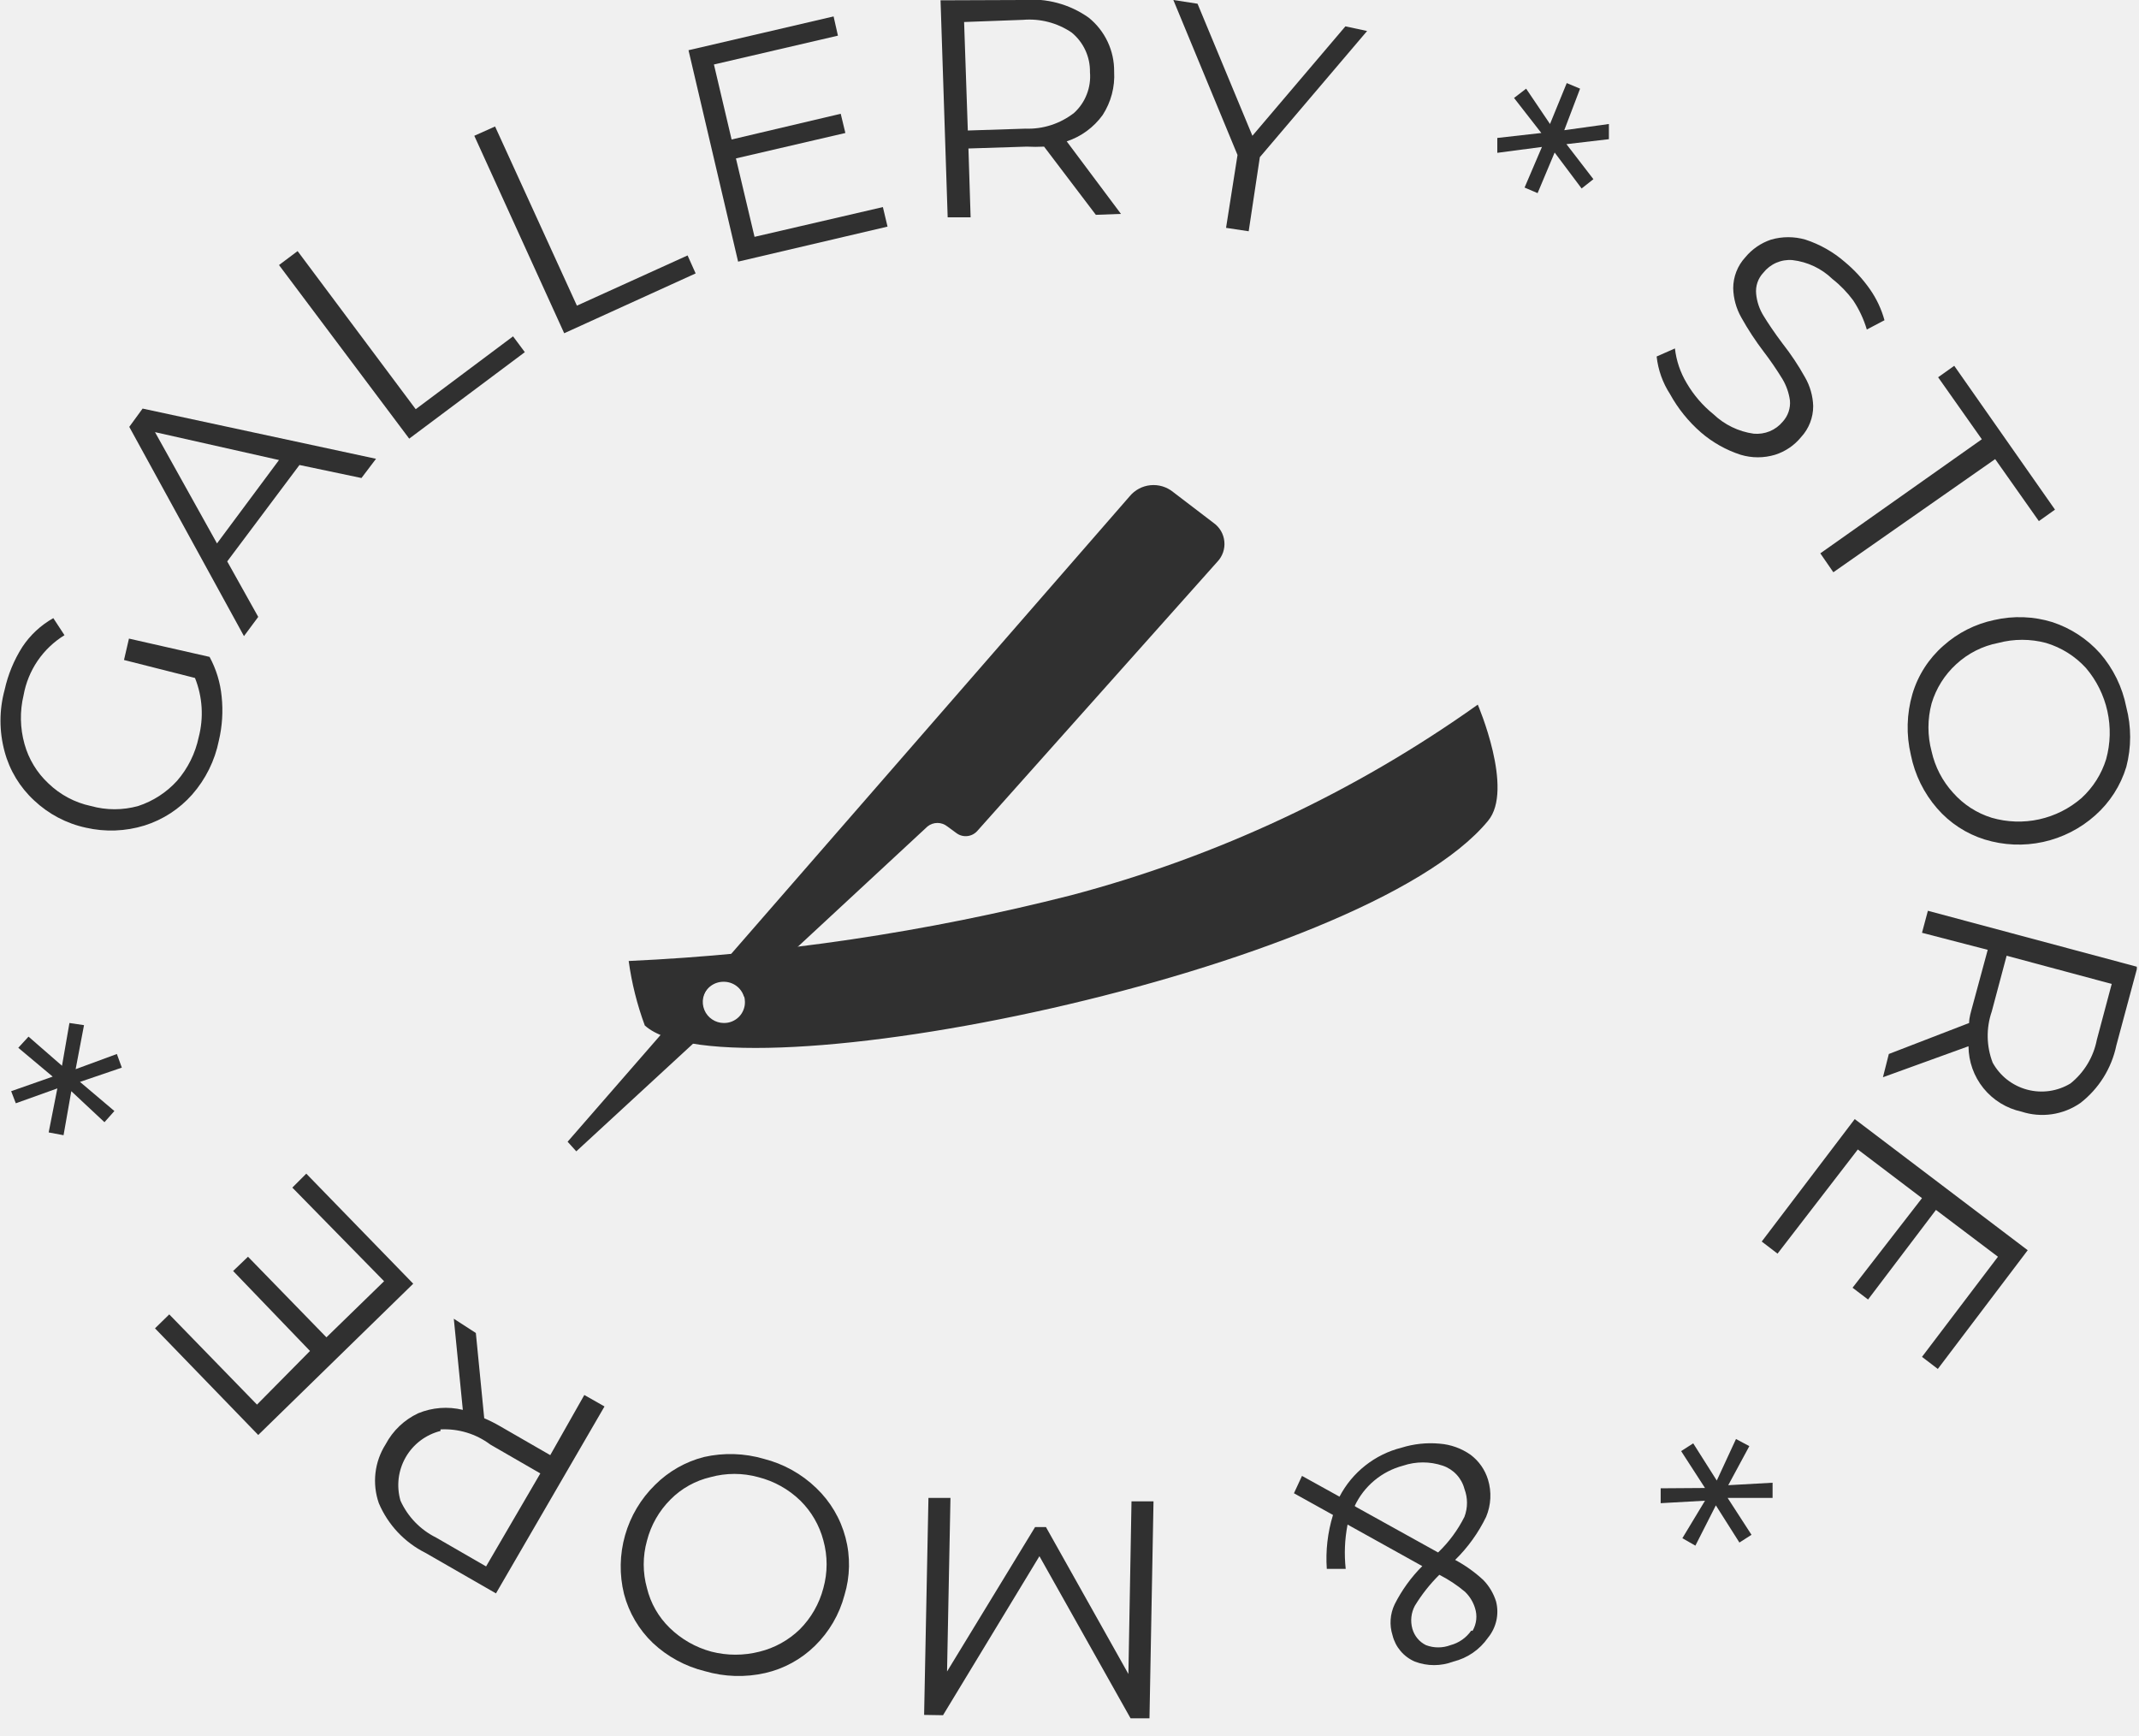
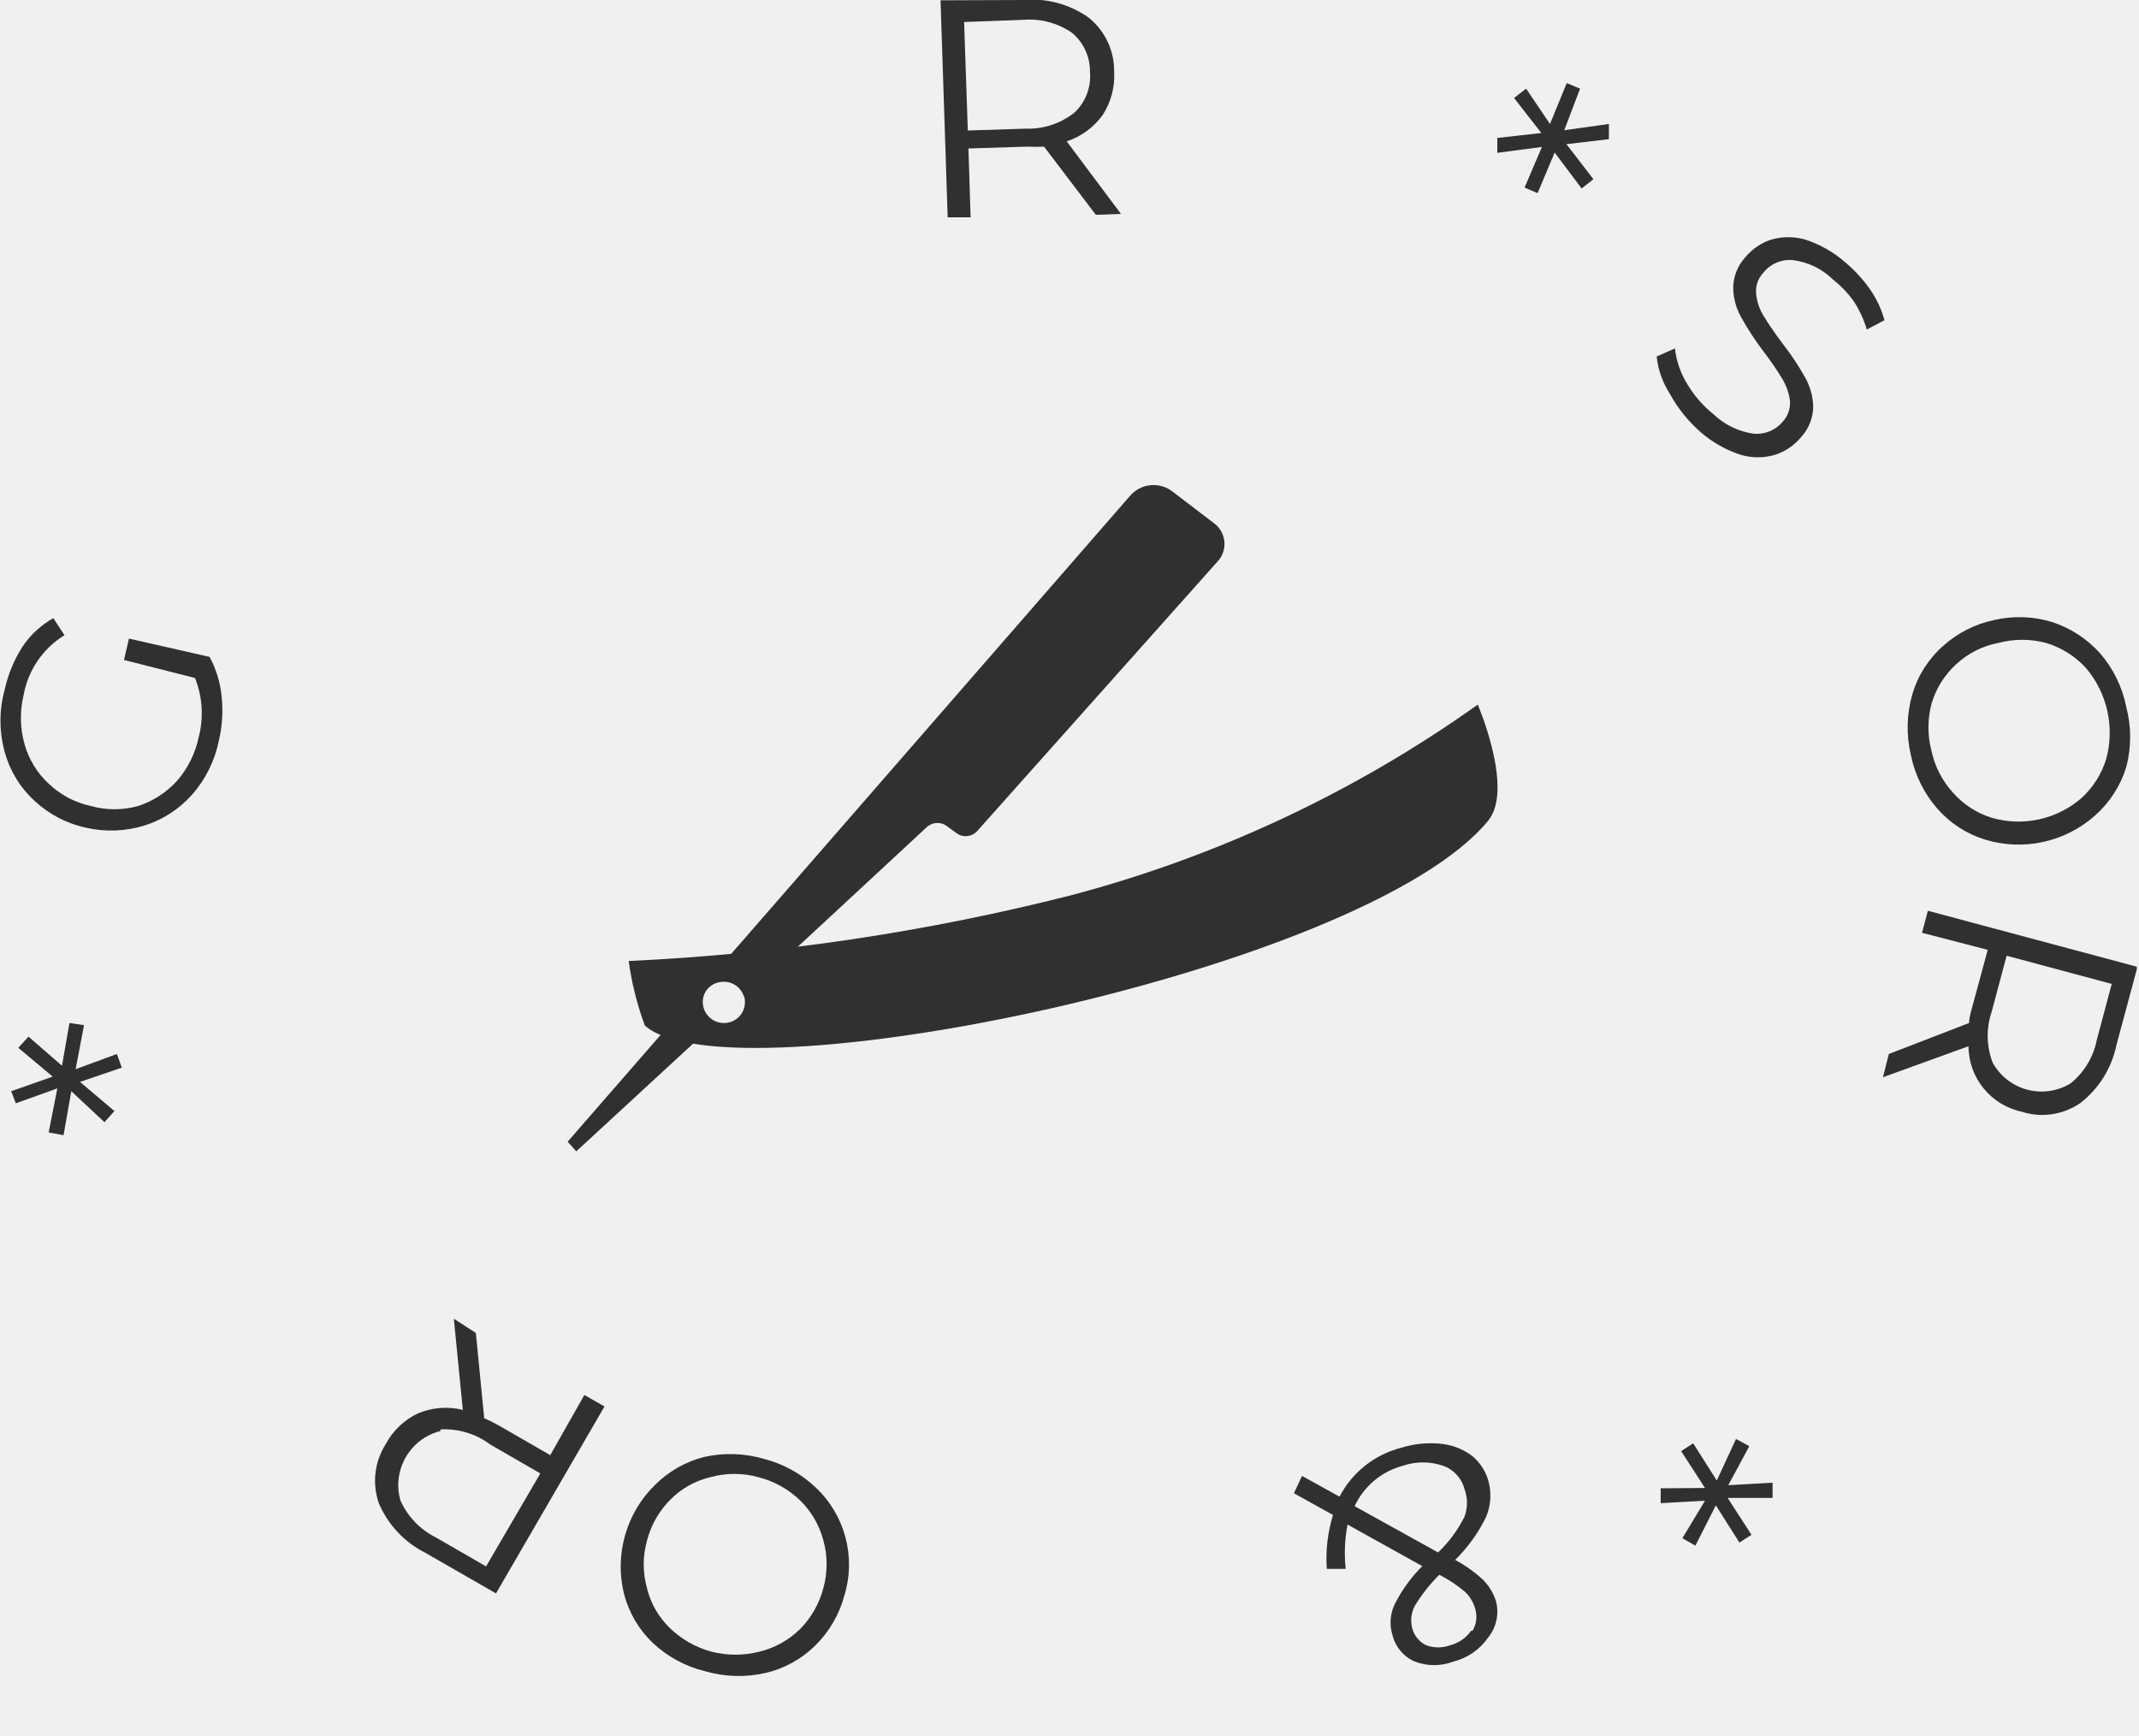
- <svg xmlns="http://www.w3.org/2000/svg" width="69" height="56" viewBox="0 0 69 56" fill="none">
-   <g clip-path="url(#clip0_1374_36)">
-     <path d="M39.15 16.87L37.84 15.87C37.635 15.704 37.373 15.626 37.111 15.652C36.849 15.678 36.607 15.807 36.44 16.01L18.31 36.83L18.59 37.14L23.08 33C22.93 32.94 22.806 32.829 22.73 32.687C22.653 32.545 22.629 32.381 22.661 32.223C22.693 32.065 22.779 31.923 22.905 31.822C23.031 31.721 23.188 31.667 23.35 31.67C23.495 31.67 23.637 31.717 23.754 31.803C23.871 31.889 23.957 32.011 24 32.15L29.92 26.66C30.01 26.587 30.123 26.547 30.24 26.547C30.356 26.547 30.469 26.587 30.56 26.66L30.86 26.88C30.961 26.953 31.086 26.985 31.21 26.97C31.334 26.955 31.448 26.895 31.53 26.8L39.27 18.12C39.352 18.034 39.415 17.931 39.454 17.818C39.492 17.706 39.507 17.586 39.495 17.468C39.484 17.349 39.447 17.234 39.388 17.131C39.328 17.028 39.247 16.939 39.15 16.87Z" fill="#303030" />
-     <path d="M47.67 22.73C43.703 25.553 39.258 27.636 34.55 28.88C29.878 30.068 25.096 30.779 20.28 31C20.377 31.71 20.552 32.408 20.8 33.08C23.52 35.54 44 31.34 48 26.48C48.85 25.47 47.67 22.73 47.67 22.73ZM23.35 33C23.216 33 23.084 32.96 22.973 32.885C22.861 32.811 22.773 32.705 22.722 32.58C22.671 32.456 22.657 32.319 22.683 32.187C22.71 32.055 22.774 31.934 22.869 31.839C22.965 31.744 23.086 31.679 23.218 31.653C23.349 31.627 23.486 31.64 23.61 31.692C23.735 31.743 23.841 31.83 23.916 31.942C23.99 32.054 24.03 32.185 24.03 32.32C24.032 32.41 24.015 32.499 23.981 32.582C23.948 32.665 23.898 32.74 23.834 32.804C23.771 32.867 23.695 32.917 23.612 32.951C23.529 32.985 23.44 33.001 23.35 33Z" fill="#303030" />
-     <path d="M4 21.29L4.16 20.6L6.76 21.19C6.975 21.586 7.107 22.021 7.15 22.47C7.2 22.945 7.17 23.425 7.06 23.89C6.931 24.535 6.634 25.135 6.2 25.63C5.787 26.097 5.255 26.443 4.66 26.63C4.047 26.819 3.396 26.843 2.77 26.7C2.144 26.565 1.566 26.26 1.1 25.82C0.642 25.397 0.312 24.853 0.15 24.25C-0.029 23.595 -0.029 22.904 0.15 22.25C0.258 21.76 0.451 21.293 0.72 20.87C0.975 20.485 1.318 20.166 1.72 19.94L2.08 20.49C1.736 20.702 1.44 20.984 1.212 21.318C0.985 21.653 0.831 22.032 0.76 22.43C0.636 22.947 0.647 23.488 0.79 24C0.925 24.486 1.191 24.926 1.56 25.27C1.94 25.637 2.414 25.89 2.93 26C3.431 26.14 3.96 26.14 4.46 26C4.94 25.842 5.37 25.563 5.71 25.19C6.06 24.787 6.301 24.302 6.41 23.78C6.575 23.147 6.533 22.478 6.29 21.87L4 21.29Z" fill="#303030" />
-     <path d="M9.66 15L7.33 18.11L8.33 19.9L7.87 20.52L4.17 13.77L4.6 13.18L12.13 14.8L11.66 15.42L9.66 15ZM9 14.84L5 13.94L7 17.53L9 14.84Z" fill="#303030" />
-     <path d="M9 8.55L9.6 8.1L13.41 13.2L16.55 10.85L16.93 11.36L13.2 14.15L9 8.55Z" fill="#303030" />
-     <path d="M15.3 4.38L15.97 4.08L18.61 9.86L22.18 8.24L22.44 8.82L18.2 10.75L15.3 4.38Z" fill="#303030" />
-     <path d="M28.48 6.68L28.63 7.31L23.81 8.44L22.21 1.62L26.89 0.53L27.03 1.15L23.03 2.08L23.6 4.5L27.12 3.67L27.27 4.29L23.74 5.11L24.34 7.64L28.48 6.68Z" fill="#303030" />
-     <path d="M35.35 6.93L33.68 4.73C33.493 4.74 33.306 4.74 33.12 4.73L31.24 4.79L31.31 7.01H30.57L30.34 0.01L33 -3.1339e-05C33.752 -0.069 34.504 0.133 35.12 0.57C35.379 0.779 35.588 1.044 35.73 1.346C35.872 1.647 35.944 1.977 35.94 2.31C35.969 2.804 35.839 3.295 35.57 3.71C35.282 4.109 34.877 4.406 34.41 4.56L36.16 6.9L35.35 6.93ZM34.65 3.64C34.83 3.475 34.969 3.272 35.057 3.044C35.146 2.817 35.181 2.573 35.16 2.33C35.165 2.086 35.115 1.844 35.012 1.622C34.91 1.4 34.759 1.205 34.57 1.05C34.109 0.737 33.555 0.593 33 0.64L31.1 0.71L31.22 4.21L33.08 4.15C33.647 4.171 34.203 3.99 34.65 3.64Z" fill="#303030" />
-     <path d="M40.64 5.07L40.28 7.46L39.55 7.35L39.92 5L37.85 0L38.63 0.12L40.4 4.38L43.4 0.85L44.1 1L40.64 5.07Z" fill="#303030" />
-     <path d="M50.53 4.65L51.4 5.78L51.02 6.08L50.15 4.92L49.6 6.23L49.18 6.05L49.74 4.74L48.3 4.93V4.45L49.72 4.29L48.84 3.16L49.23 2.86L50 4L50.54 2.68L50.97 2.86L50.46 4.2L51.9 4V4.49L50.53 4.65Z" fill="#303030" />
-     <path d="M53.87 12.71C53.634 12.346 53.487 11.931 53.44 11.5L54.03 11.24C54.075 11.636 54.204 12.018 54.41 12.36C54.634 12.743 54.925 13.082 55.27 13.36C55.627 13.701 56.082 13.922 56.57 13.99C56.747 14.006 56.925 13.979 57.089 13.912C57.252 13.844 57.397 13.737 57.51 13.6C57.593 13.508 57.657 13.401 57.696 13.284C57.736 13.167 57.751 13.043 57.74 12.92C57.707 12.676 57.626 12.442 57.5 12.23C57.312 11.923 57.109 11.626 56.89 11.34C56.624 10.991 56.384 10.624 56.17 10.24C56.008 9.953 55.918 9.63 55.91 9.3C55.91 8.929 56.049 8.572 56.3 8.3C56.518 8.036 56.806 7.839 57.13 7.73C57.493 7.625 57.878 7.625 58.24 7.73C58.708 7.883 59.139 8.128 59.51 8.45C59.818 8.706 60.091 9.002 60.32 9.33C60.533 9.634 60.692 9.972 60.79 10.33L60.22 10.63C60.121 10.297 59.973 9.98 59.78 9.69C59.589 9.431 59.364 9.199 59.11 9C58.759 8.66 58.306 8.446 57.82 8.39C57.642 8.375 57.463 8.405 57.299 8.476C57.135 8.548 56.991 8.659 56.88 8.8C56.795 8.89 56.731 8.998 56.691 9.115C56.651 9.232 56.638 9.357 56.65 9.48C56.674 9.732 56.756 9.975 56.89 10.19C57.03 10.42 57.23 10.72 57.5 11.08C57.768 11.421 58.009 11.782 58.22 12.16C58.387 12.446 58.48 12.769 58.49 13.1C58.491 13.471 58.352 13.828 58.1 14.1C57.882 14.367 57.59 14.566 57.26 14.67C56.898 14.779 56.512 14.779 56.15 14.67C55.68 14.518 55.245 14.273 54.87 13.95C54.467 13.599 54.128 13.179 53.87 12.71Z" fill="#303030" />
-     <path d="M63.93 14.17L62.52 12.17L63.04 11.8L66.29 16.44L65.77 16.81L64.36 14.81L59.14 18.46L58.72 17.85L63.93 14.17Z" fill="#303030" />
-     <path d="M61.69 22.39C61.869 21.786 62.216 21.244 62.69 20.83C63.154 20.414 63.72 20.128 64.33 20C64.952 19.857 65.601 19.881 66.21 20.07C66.799 20.265 67.326 20.609 67.74 21.07C68.171 21.566 68.464 22.166 68.59 22.81C68.756 23.443 68.756 24.107 68.59 24.74C68.407 25.342 68.061 25.882 67.59 26.3C67.113 26.727 66.534 27.023 65.908 27.16C65.282 27.297 64.632 27.269 64.02 27.08C63.427 26.895 62.898 26.549 62.49 26.08C62.061 25.587 61.768 24.991 61.64 24.35C61.487 23.703 61.505 23.028 61.69 22.39ZM63 25.57C63.334 25.95 63.767 26.231 64.25 26.38C64.749 26.524 65.275 26.542 65.782 26.43C66.288 26.318 66.759 26.081 67.15 25.74C67.519 25.4 67.792 24.969 67.94 24.49C68.08 23.984 68.093 23.452 67.98 22.939C67.867 22.427 67.63 21.95 67.29 21.55C66.942 21.168 66.496 20.888 66 20.74C65.496 20.606 64.965 20.606 64.46 20.74C63.951 20.838 63.48 21.077 63.1 21.43C62.728 21.771 62.455 22.206 62.31 22.69C62.174 23.198 62.174 23.732 62.31 24.24C62.42 24.736 62.658 25.195 63 25.57Z" fill="#303030" />
-     <path d="M60.93 34L63.52 33C63.52 32.82 63.58 32.64 63.63 32.45L64.12 30.64L62 30.09L62.19 29.38L68.95 31.19L68.27 33.72C68.117 34.458 67.706 35.118 67.11 35.58C66.837 35.77 66.523 35.894 66.193 35.943C65.864 35.991 65.527 35.963 65.21 35.86C64.728 35.755 64.295 35.489 63.984 35.106C63.673 34.722 63.503 34.244 63.5 33.75L60.74 34.75L60.93 34ZM64.28 34.28C64.397 34.492 64.556 34.679 64.747 34.829C64.939 34.978 65.158 35.088 65.392 35.15C65.627 35.213 65.871 35.227 66.112 35.193C66.352 35.158 66.583 35.076 66.79 34.95C67.232 34.596 67.533 34.096 67.64 33.54L68.12 31.74L64.73 30.83L64.25 32.63C64.066 33.166 64.076 33.751 64.28 34.28Z" fill="#303030" />
-     <path d="M57.34 40.44L56.83 40.05L59.83 36.1L65.41 40.33L62.51 44.16L62 43.77L64.45 40.54L62.45 39.03L60.26 41.92L59.76 41.54L62 38.65L59.93 37.08L57.34 40.44Z" fill="#303030" />
-     <path d="M55 48.41L53.57 48.49V48.01L55 48L54.23 46.81L54.62 46.56L55.38 47.76L56 46.42L56.43 46.65L55.75 47.91L57.18 47.83V48.32H55.73L56.5 49.51L56.11 49.76L55.35 48.56L54.69 49.86L54.27 49.62L55 48.41Z" fill="#303030" />
-     <path d="M42 47.61L43.21 48.28C43.413 47.89 43.696 47.548 44.041 47.276C44.386 47.003 44.784 46.807 45.21 46.7C45.608 46.576 46.026 46.532 46.44 46.57C46.8 46.598 47.145 46.722 47.44 46.93C47.707 47.131 47.903 47.411 48 47.73C48.121 48.125 48.099 48.549 47.94 48.93C47.689 49.447 47.351 49.918 46.94 50.32C47.27 50.497 47.576 50.716 47.85 50.97C48.039 51.165 48.179 51.401 48.26 51.66C48.312 51.862 48.315 52.073 48.27 52.276C48.224 52.479 48.132 52.669 48 52.83C47.733 53.215 47.335 53.489 46.88 53.6C46.481 53.752 46.039 53.752 45.64 53.6C45.463 53.524 45.305 53.407 45.18 53.26C45.055 53.112 44.966 52.938 44.92 52.75C44.815 52.42 44.84 52.062 44.99 51.75C45.22 51.295 45.52 50.88 45.88 50.52L43.47 49.18C43.378 49.651 43.358 50.133 43.41 50.61H42.8C42.759 50.023 42.827 49.433 43 48.87L41.74 48.17L42 47.61ZM43.74 48.61L46.39 50.08C46.737 49.748 47.025 49.359 47.24 48.93C47.35 48.64 47.35 48.32 47.24 48.03C47.195 47.857 47.107 47.697 46.985 47.567C46.863 47.436 46.71 47.337 46.54 47.28C46.125 47.14 45.675 47.14 45.26 47.28C44.921 47.37 44.605 47.532 44.336 47.757C44.066 47.981 43.849 48.263 43.7 48.58L43.74 48.61ZM47.5 52.61C47.566 52.499 47.606 52.376 47.62 52.249C47.634 52.121 47.62 51.992 47.58 51.87C47.519 51.673 47.409 51.494 47.26 51.35C47.006 51.135 46.727 50.951 46.43 50.8C46.127 51.1 45.862 51.436 45.64 51.8C45.519 52.027 45.491 52.292 45.56 52.54C45.592 52.654 45.648 52.761 45.723 52.852C45.799 52.944 45.894 53.018 46 53.07C46.255 53.166 46.536 53.166 46.79 53.07C47.062 52.998 47.3 52.831 47.46 52.6L47.5 52.61Z" fill="#303030" />
-     <path d="M29.81 55.32L29.95 48.32H30.66L30.55 53.92L33.39 49.26H33.74L36.4 54L36.5 48.43H37.21L37.08 55.43H36.47L33.53 50.2L30.42 55.33L29.81 55.32Z" fill="#303030" />
-     <path d="M26.33 48C26.787 48.436 27.114 48.99 27.275 49.601C27.436 50.212 27.424 50.856 27.24 51.46C27.076 52.079 26.747 52.642 26.29 53.09C25.845 53.527 25.288 53.832 24.68 53.97C24.039 54.115 23.371 54.094 22.74 53.91C22.111 53.756 21.532 53.443 21.06 53C20.61 52.57 20.288 52.023 20.13 51.42C19.976 50.797 19.988 50.145 20.163 49.527C20.338 48.91 20.672 48.349 21.13 47.9C21.567 47.464 22.112 47.153 22.71 47C23.348 46.856 24.012 46.876 24.64 47.06C25.276 47.221 25.858 47.545 26.33 48ZM22.92 47.65C22.431 47.764 21.984 48.013 21.63 48.37C21.262 48.737 20.999 49.196 20.87 49.7C20.73 50.2 20.73 50.73 20.87 51.23C20.988 51.717 21.241 52.161 21.6 52.51C21.977 52.878 22.441 53.143 22.95 53.28C23.459 53.41 23.991 53.41 24.5 53.28C24.989 53.16 25.438 52.911 25.8 52.56C26.166 52.192 26.429 51.733 26.56 51.23C26.7 50.726 26.7 50.194 26.56 49.69C26.432 49.205 26.177 48.763 25.82 48.41C25.442 48.041 24.972 47.779 24.46 47.65C23.956 47.511 23.424 47.511 22.92 47.65Z" fill="#303030" />
-     <path d="M15.35 43L15.62 45.75C15.791 45.823 15.958 45.907 16.119 46L17.75 46.94L18.849 45L19.5 45.37L15.999 51.4L13.72 50.09C13.046 49.752 12.514 49.184 12.22 48.49C12.111 48.177 12.074 47.844 12.112 47.515C12.15 47.186 12.262 46.87 12.44 46.59C12.672 46.152 13.04 45.801 13.489 45.59C13.946 45.401 14.45 45.363 14.93 45.48L14.639 42.54L15.35 43ZM14.21 46.16C13.975 46.219 13.754 46.325 13.561 46.471C13.368 46.617 13.206 46.801 13.086 47.011C12.966 47.221 12.889 47.453 12.86 47.693C12.832 47.934 12.852 48.178 12.919 48.41C13.154 48.928 13.56 49.348 14.069 49.6L15.68 50.53L17.43 47.53L15.819 46.6C15.357 46.253 14.787 46.08 14.21 46.11V46.16Z" fill="#303030" />
-     <path d="M9.43 38.31L9.88 37.86L13.33 41.41L8.33 46.29L5 42.85L5.46 42.4L8.29 45.31L10 43.58L7.52 41L8 40.54L10.53 43.14L12.39 41.33L9.43 38.31Z" fill="#303030" />
-     <path d="M2 34.38L2.24 33L2.71 33.07L2.44 34.49L3.77 34L3.93 34.44L2.58 34.9L3.69 35.84L3.37 36.2L2.3 35.2L2.05 36.62L1.57 36.53L1.85 35.11L0.51 35.59L0.36 35.2L1.7 34.73L0.59 33.8L0.92 33.44L2 34.38Z" fill="#303030" />
+ <svg xmlns="http://www.w3.org/2000/svg" width="69" height="56" fill="none">
+   <g clip-path="url(#a)">
+     <path fill="#303030" d="m39.15 16.87-1.31-1a1 1 0 0 0-1.4.14L18.31 36.83l.28.31L23.08 33a.69.69 0 0 1 .27-1.33.68.68 0 0 1 .65.48l5.92-5.49a.51.51 0 0 1 .64 0l.3.22a.5.5 0 0 0 .67-.08l7.74-8.68a.83.83 0 0 0-.12-1.25Z" />
+     <path fill="#303030" d="M47.67 22.73a40.45 40.45 0 0 1-13.12 6.15A71.156 71.156 0 0 1 20.28 31c.097.71.272 1.408.52 2.08 2.72 2.46 23.2-1.74 27.2-6.6.85-1.01-.33-3.75-.33-3.75ZM23.35 33a.68.68 0 1 1 .68-.68.67.67 0 0 1-.68.68ZM4 21.29l.16-.69 2.6.59c.215.396.347.831.39 1.28.05.475.02.955-.09 1.42a3.76 3.76 0 0 1-.86 1.74 3.43 3.43 0 0 1-1.54 1 3.65 3.65 0 0 1-1.89.07 3.51 3.51 0 0 1-1.67-.88 3.3 3.3 0 0 1-.95-1.57 3.78 3.78 0 0 1 0-2c.108-.49.3-.957.57-1.38a2.92 2.92 0 0 1 1-.93l.36.55a2.86 2.86 0 0 0-1.32 1.94A3.12 3.12 0 0 0 .79 24c.135.486.401.926.77 1.27.38.367.854.62 1.37.73.5.14 1.03.14 1.53 0 .48-.158.91-.437 1.25-.81.35-.403.59-.888.7-1.41a3.07 3.07 0 0 0-.12-1.91L4 21.29Z" />
+     <path d="m9.66 15-2.33 3.11 1 1.79-.46.62-3.7-6.75.43-.59 7.53 1.62-.47.62-2-.42ZM9 14.84l-4-.9 2 3.59 2-2.69ZM9 8.55l.6-.45 3.81 5.1 3.14-2.35.38.51-3.73 2.79L9 8.55ZM15.3 4.38l.67-.3 2.64 5.78 3.57-1.62.26.58-4.24 1.93-2.9-6.37ZM28.48 6.68l.15.63-4.82 1.13-1.6-6.82L26.89.53l.14.62-4 .93.57 2.42 3.52-.83.15.62-3.53.82.6 2.53 4.14-.96Z" />
+     <path fill="#303030" d="m35.35 6.93-1.67-2.2c-.187.01-.374.01-.56 0l-1.88.06.07 2.22h-.74l-.23-7L33 0a3.16 3.16 0 0 1 2.12.57 2.2 2.2 0 0 1 .82 1.74c.029.494-.1.985-.37 1.4a2.33 2.33 0 0 1-1.16.85l1.75 2.34-.81.03Zm-.7-3.29a1.59 1.59 0 0 0 .51-1.31 1.61 1.61 0 0 0-.59-1.28A2.43 2.43 0 0 0 33 .64l-1.9.07.12 3.5 1.86-.06a2.4 2.4 0 0 0 1.57-.51Z" />
+     <path d="m40.64 5.07-.36 2.39-.73-.11.37-2.35-2.07-5 .78.12 1.77 4.26 3-3.53.7.15-3.46 4.07Z" />
+     <path fill="#303030" d="m50.53 4.65.87 1.13-.38.3-.87-1.16-.55 1.31-.42-.18.56-1.31-1.44.19v-.48l1.42-.16-.88-1.13.39-.3L50 4l.54-1.32.43.18-.51 1.34L51.9 4v.49l-1.37.16ZM53.87 12.71a2.77 2.77 0 0 1-.43-1.21l.59-.26c.045.396.174.778.38 1.12.224.383.515.722.86 1a2.35 2.35 0 0 0 1.3.63 1.09 1.09 0 0 0 .94-.39.9.9 0 0 0 .23-.68 1.84 1.84 0 0 0-.24-.69 10.48 10.48 0 0 0-.61-.89 9.099 9.099 0 0 1-.72-1.1 2 2 0 0 1-.26-.94c0-.37.139-.728.39-1a1.83 1.83 0 0 1 .83-.57 2 2 0 0 1 1.11 0 3.68 3.68 0 0 1 1.27.72c.308.256.58.552.81.88.213.304.372.642.47 1l-.57.3a3.52 3.52 0 0 0-.44-.94 3.608 3.608 0 0 0-.67-.69 2.22 2.22 0 0 0-1.29-.61 1.08 1.08 0 0 0-.94.41.86.86 0 0 0-.23.68c.024.252.106.495.24.71.14.23.34.53.61.89.268.34.509.702.72 1.08a2 2 0 0 1 .27.94c.001.37-.138.728-.39 1a1.78 1.78 0 0 1-.84.57 1.92 1.92 0 0 1-1.11 0 3.711 3.711 0 0 1-1.28-.72 4.551 4.551 0 0 1-1-1.24Z" />
+     <path d="m63.93 14.17-1.41-2 .52-.37 3.25 4.64-.52.37-1.41-2-5.22 3.65-.42-.61 5.21-3.68Z" />
+     <path fill="#303030" d="M61.69 22.39a3.32 3.32 0 0 1 1-1.56 3.55 3.55 0 0 1 1.64-.83 3.62 3.62 0 0 1 1.88.07 3.56 3.56 0 0 1 1.53 1 3.75 3.75 0 0 1 .85 1.74 3.809 3.809 0 0 1 0 1.93 3.42 3.42 0 0 1-1 1.56 3.71 3.71 0 0 1-3.57.78 3.35 3.35 0 0 1-1.53-1 3.76 3.76 0 0 1-.85-1.73 3.851 3.851 0 0 1 .05-1.96ZM63 25.57c.334.38.767.66 1.25.81a3.1 3.1 0 0 0 2.9-.64c.37-.34.642-.77.79-1.25a3.22 3.22 0 0 0-.65-2.94 2.849 2.849 0 0 0-1.29-.81 3 3 0 0 0-1.54 0 2.76 2.76 0 0 0-1.36.69 2.79 2.79 0 0 0-.79 1.26 3 3 0 0 0 0 1.55 2.9 2.9 0 0 0 .69 1.33ZM60.93 34l2.59-1c0-.18.06-.36.11-.55l.49-1.81-2.12-.55.19-.71 6.76 1.81-.68 2.53a3.17 3.17 0 0 1-1.16 1.86 2.16 2.16 0 0 1-1.9.28 2.17 2.17 0 0 1-1.71-2.11l-2.76 1 .19-.75Zm3.35.28a1.8 1.8 0 0 0 2.51.67 2.39 2.39 0 0 0 .85-1.41l.48-1.8-3.39-.91-.48 1.8a2.41 2.41 0 0 0 .03 1.65Z" />
+     <path d="m57.34 40.44-.51-.39 3-3.95 5.58 4.23-2.9 3.83-.51-.39 2.45-3.23-2-1.51-2.19 2.89-.5-.38L62 38.65l-2.07-1.57-2.59 3.36Z" />
+     <path fill="#303030" d="m55 48.41-1.43.08v-.48L55 48l-.77-1.19.39-.25.76 1.2.62-1.34.43.23-.68 1.26 1.43-.08v.49h-1.45l.77 1.19-.39.25-.76-1.2-.66 1.3-.42-.24.73-1.21ZM42 47.61l1.21.67a3.112 3.112 0 0 1 2-1.58 3.161 3.161 0 0 1 1.23-.13 2 2 0 0 1 1 .36c.267.2.463.48.56.8.12.395.1.82-.06 1.2a5 5 0 0 1-1 1.39c.33.177.636.396.91.65.189.195.33.431.41.69a1.329 1.329 0 0 1-.26 1.17 1.92 1.92 0 0 1-1.12.77c-.4.152-.84.152-1.24 0a1.25 1.25 0 0 1-.72-.85 1.36 1.36 0 0 1 .07-1c.23-.455.53-.87.89-1.23l-2.41-1.34a4.762 4.762 0 0 0-.06 1.43h-.61a4.783 4.783 0 0 1 .2-1.74l-1.26-.7.26-.56Zm1.74 1 2.65 1.47c.347-.332.635-.72.85-1.15.11-.29.11-.61 0-.9a1.08 1.08 0 0 0-.7-.75 2 2 0 0 0-1.28 0 2.4 2.4 0 0 0-1.56 1.3l.04.03Zm3.76 4a.9.9 0 0 0 .08-.74 1.23 1.23 0 0 0-.32-.52 4.32 4.32 0 0 0-.83-.55 5.22 5.22 0 0 0-.79 1 1 1 0 0 0-.08.74.841.841 0 0 0 .44.53c.255.096.536.096.79 0a1.19 1.19 0 0 0 .67-.47l.04.01Z" />
+     <path d="m29.81 55.32.14-7h.71l-.11 5.6 2.84-4.66h.35L36.4 54l.1-5.57h.71l-.13 7h-.61l-2.94-5.23-3.11 5.13-.61-.01Z" />
+     <path fill="#303030" d="M26.33 48a3.41 3.41 0 0 1 .91 3.46 3.56 3.56 0 0 1-.95 1.63 3.36 3.36 0 0 1-1.61.88 3.88 3.88 0 0 1-1.94-.06 3.76 3.76 0 0 1-1.68-.91 3.36 3.36 0 0 1-.93-1.58 3.69 3.69 0 0 1 1-3.52 3.45 3.45 0 0 1 1.58-.9 3.849 3.849 0 0 1 1.93.06 3.769 3.769 0 0 1 1.69.94Zm-3.41-.35a2.67 2.67 0 0 0-1.29.72 2.89 2.89 0 0 0-.76 1.33c-.14.5-.14 1.03 0 1.53.118.487.371.93.73 1.28a3.07 3.07 0 0 0 1.35.77 3.14 3.14 0 0 0 1.55 0c.49-.12.938-.369 1.3-.72a2.94 2.94 0 0 0 .76-1.33 2.88 2.88 0 0 0 0-1.54 2.81 2.81 0 0 0-.74-1.28 3 3 0 0 0-1.36-.76 2.89 2.89 0 0 0-1.54 0ZM15.35 43l.27 2.75c.171.073.338.157.5.25l1.63.94 1.1-1.94.65.37L16 51.4l-2.28-1.31a3.18 3.18 0 0 1-1.5-1.6 2.2 2.2 0 0 1 .22-1.9c.232-.438.6-.79 1.05-1a2.32 2.32 0 0 1 1.44-.11l-.29-2.94.71.46Zm-1.14 3.16a1.803 1.803 0 0 0-1.35 1.533 1.8 1.8 0 0 0 .06.717c.234.518.64.938 1.15 1.19l1.61.93 1.75-3-1.61-.93a2.47 2.47 0 0 0-1.61-.49v.05Z" />
+     <path d="m9.43 38.31.45-.45 3.45 3.55-5 4.88L5 42.85l.46-.45 2.83 2.91L10 43.58 7.52 41l.48-.46 2.53 2.6 1.86-1.81-2.96-3.02Z" />
+     <path fill="#303030" d="M2 34.38 2.24 33l.47.07-.27 1.42L3.77 34l.16.44-1.35.46 1.11.94-.32.36-1.07-1-.25 1.42-.48-.09.28-1.42-1.34.48-.15-.39 1.34-.47-1.11-.93.33-.36 1.08.94Z" />
  </g>
  <defs>
-     <clipPath id="clip0_1374_36">
-       <rect width="68.93" height="55.46" fill="white" />
+     <clipPath id="a">
+       <path fill="#fff" d="M0 0h68.93v55.46H0z" />
    </clipPath>
  </defs>
</svg>
